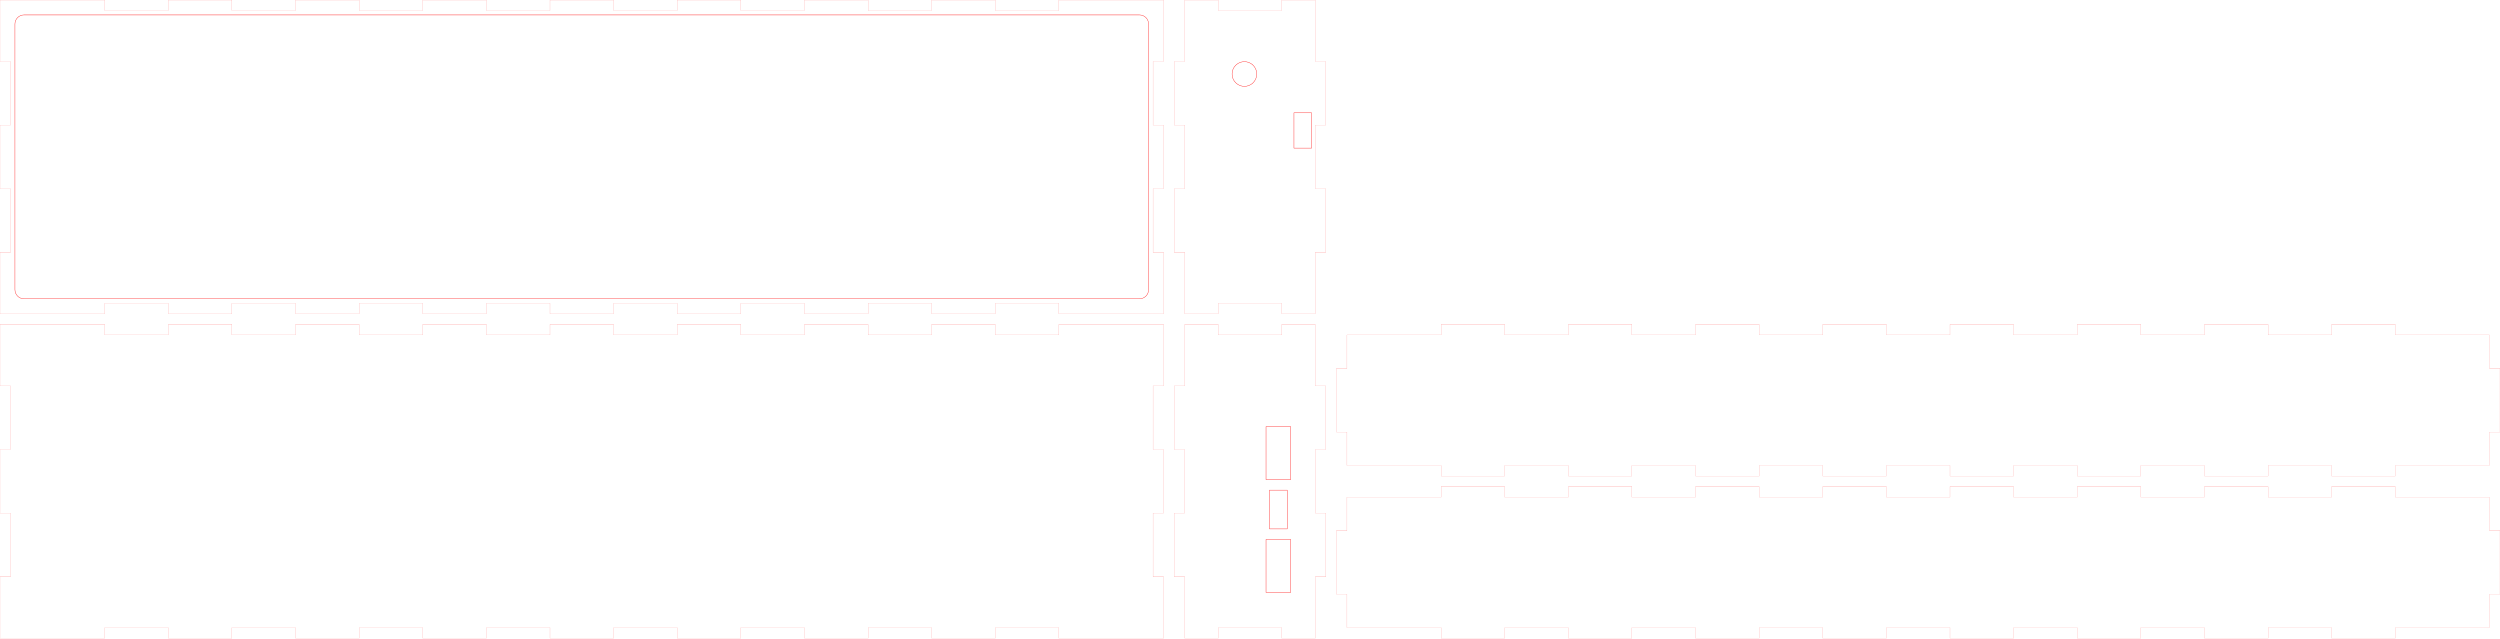
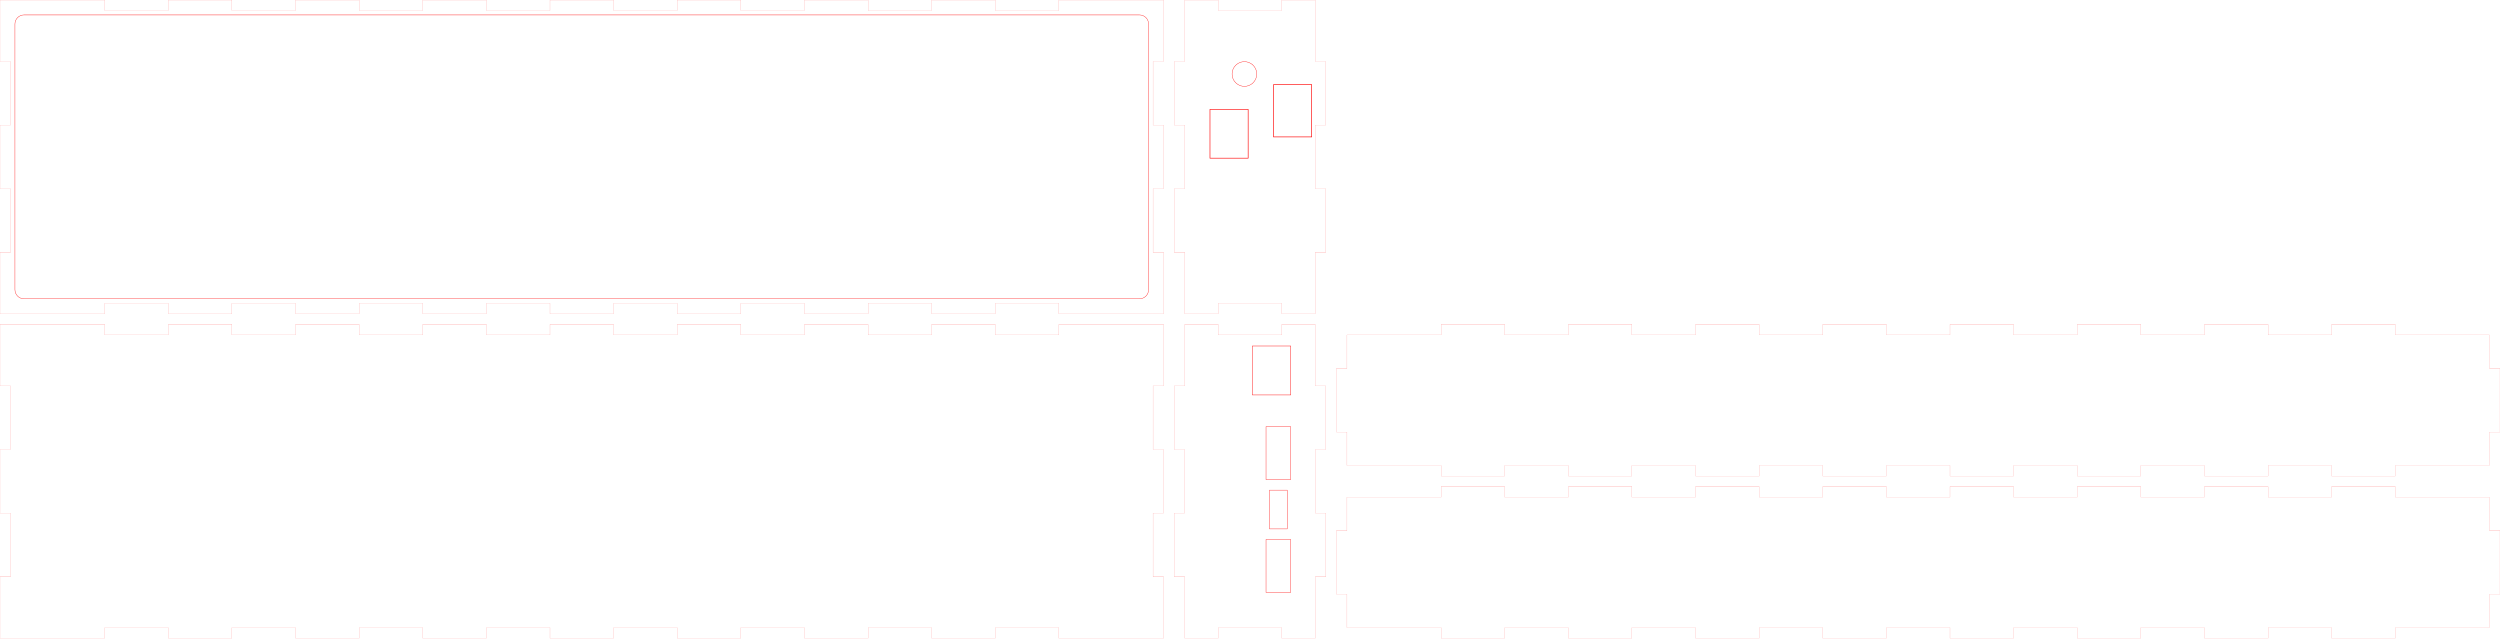
<svg xmlns="http://www.w3.org/2000/svg" width="709mm" height="181mm" viewBox="0 0 709 181" version="1.1" preserveAspectRatio="xMidYMid meet" id="svg908">
  <defs id="defs912" />
  <g id="svgGroup" stroke-linecap="round" fill-rule="evenodd" font-size="9pt" stroke="#000" stroke-width="0.25mm" fill="none" style="stroke:#000;stroke-width:0.25mm;fill:none">
    <path d="M 0 92 L 0 109.44 L 3 109.44 L 3 127.48 L 0 127.48 L 0 145.52 L 3 145.52 L 3 163.56 L 0 163.56 L 0 181 L 29.7 181 L 29.7 178 L 47.74 178 L 47.74 181 L 65.78 181 L 65.78 178 L 83.82 178 L 83.82 181 L 101.86 181 L 101.86 178 L 119.9 178 L 119.9 181 L 137.94 181 L 137.94 178 L 155.98 178 L 155.98 181 L 174.02 181 L 174.02 178 L 192.06 178 L 192.06 181 L 210.1 181 L 210.1 178 L 228.14 178 L 228.14 181 L 246.18 181 L 246.18 178 L 264.22 178 L 264.22 181 L 282.26 181 L 282.26 178 L 300.3 178 L 300.3 181 L 318.34 181 L 330 181 L 330 163.56 L 327 163.56 L 327 145.52 L 330 145.52 L 330 127.48 L 327 127.48 L 327 109.44 L 330 109.44 L 330 92 L 300.3 92 L 300.3 95 L 282.26 95 L 282.26 92 L 264.22 92 L 264.22 95 L 246.18 95 L 246.18 92 L 228.14 92 L 228.14 95 L 210.1 95 L 210.1 92 L 192.06 92 L 192.06 95 L 174.02 95 L 174.02 92 L 155.98 92 L 155.98 95 L 137.94 95 L 137.94 92 L 119.9 92 L 119.9 95 L 101.86 95 L 101.86 92 L 83.82 92 L 83.82 95 L 65.78 95 L 65.78 92 L 47.74 92 L 47.74 95 L 29.7 95 L 29.7 92 L 11.66 92 L 0 92 Z" id="front_outsideCutPath" stroke="#FF0000" stroke-width="0.1" style="stroke:#FF0000;stroke-width:0.1" vector-effect="non-scaling-stroke" />
    <path d="M 336 92 L 336 109.44 L 333 109.44 L 333 127.48 L 336 127.48 L 336 145.52 L 333 145.52 L 333 163.56 L 336 163.56 L 336 181 L 345.48 181 L 345.48 178 L 363.52 178 L 363.52 181 L 373 181 L 373 163.56 L 376 163.56 L 376 145.52 L 373 145.52 L 373 127.48 L 376 127.48 L 376 109.44 L 373 109.44 L 373 92 L 363.52 92 L 363.52 95 L 345.48 95 L 345.48 92 L 336 92 Z" id="left_outsideCutPath" stroke="#FF0000" stroke-width="0.1" style="stroke:#FF0000;stroke-width:0.1" vector-effect="non-scaling-stroke" />
    <path d="M 382 141 L 382 150.48 L 379 150.48 L 379 168.52 L 382 168.52 L 382 178 L 408.7 178 L 408.7 181 L 426.74 181 L 426.74 178 L 444.78 178 L 444.78 181 L 462.82 181 L 462.82 178 L 480.86 178 L 480.86 181 L 498.9 181 L 498.9 178 L 516.94 178 L 516.94 181 L 534.98 181 L 534.98 178 L 553.02 178 L 553.02 181 L 571.06 181 L 571.06 178 L 589.1 178 L 589.1 181 L 607.14 181 L 607.14 178 L 625.18 178 L 625.18 181 L 643.22 181 L 643.22 178 L 661.26 178 L 661.26 181 L 679.3 181 L 679.3 178 L 697.34 178 L 706 178 L 706 168.52 L 709 168.52 L 709 150.48 L 706 150.48 L 706 141 L 679.3 141 L 679.3 138 L 661.26 138 L 661.26 141 L 643.22 141 L 643.22 138 L 625.18 138 L 625.18 141 L 607.14 141 L 607.14 138 L 589.1 138 L 589.1 141 L 571.06 141 L 571.06 138 L 553.02 138 L 553.02 141 L 534.98 141 L 534.98 138 L 516.94 138 L 516.94 141 L 498.9 141 L 498.9 138 L 480.86 138 L 480.86 141 L 462.82 141 L 462.82 138 L 444.78 138 L 444.78 141 L 426.74 141 L 426.74 138 L 408.7 138 L 408.7 141 L 390.66 141 L 382 141 Z" id="top_outsideCutPath" stroke="#FF0000" stroke-width="0.1" style="stroke:#FF0000;stroke-width:0.1" vector-effect="non-scaling-stroke" />
    <path d="M 0 0 L 0 17.44 L 3 17.44 L 3 35.48 L 0 35.48 L 0 53.52 L 3 53.52 L 3 71.56 L 0 71.56 L 0 89 L 29.7 89 L 29.7 86 L 47.74 86 L 47.74 89 L 65.78 89 L 65.78 86 L 83.82 86 L 83.82 89 L 101.86 89 L 101.86 86 L 119.9 86 L 119.9 89 L 137.94 89 L 137.94 86 L 155.98 86 L 155.98 89 L 174.02 89 L 174.02 86 L 192.06 86 L 192.06 89 L 210.1 89 L 210.1 86 L 228.14 86 L 228.14 89 L 246.18 89 L 246.18 86 L 264.22 86 L 264.22 89 L 282.26 89 L 282.26 86 L 300.3 86 L 300.3 89 L 318.34 89 L 330 89 L 330 71.56 L 327 71.56 L 327 53.52 L 330 53.52 L 330 35.48 L 327 35.48 L 327 17.44 L 330 17.44 L 330 0 L 300.3 0 L 300.3 3 L 282.26 3 L 282.26 0 L 264.22 0 L 264.22 3 L 246.18 3 L 246.18 0 L 228.14 0 L 228.14 3 L 210.1 3 L 210.1 0 L 192.06 0 L 192.06 3 L 174.02 3 L 174.02 0 L 155.98 0 L 155.98 3 L 137.94 3 L 137.94 0 L 119.9 0 L 119.9 3 L 101.86 3 L 101.86 0 L 83.82 0 L 83.82 3 L 65.78 3 L 65.78 0 L 47.74 0 L 47.74 3 L 29.7 3 L 29.7 0 L 11.66 0 L 0 0 Z" id="back_outsideCutPath" stroke="#FF0000" stroke-width="0.1" style="stroke:#FF0000;stroke-width:0.1" vector-effect="non-scaling-stroke" />
    <path d="M 336 0 L 336 17.44 L 333 17.44 L 333 35.48 L 336 35.48 L 336 53.52 L 333 53.52 L 333 71.56 L 336 71.56 L 336 89 L 345.48 89 L 345.48 86 L 363.52 86 L 363.52 89 L 373 89 L 373 71.56 L 376 71.56 L 376 53.52 L 373 53.52 L 373 35.48 L 376 35.48 L 376 17.44 L 373 17.44 L 373 0 L 363.52 0 L 363.52 3 L 345.48 3 L 345.48 0 L 336 0 Z" id="right_outsideCutPath" stroke="#FF0000" stroke-width="0.1" style="stroke:#FF0000;stroke-width:0.1;stroke-miterlimit:4;stroke-dasharray:none" vector-effect="non-scaling-stroke" />
    <path d="M 382 95 L 382 104.48 L 379 104.48 L 379 122.52 L 382 122.52 L 382 132 L 408.7 132 L 408.7 135 L 426.74 135 L 426.74 132 L 444.78 132 L 444.78 135 L 462.82 135 L 462.82 132 L 480.86 132 L 480.86 135 L 498.9 135 L 498.9 132 L 516.94 132 L 516.94 135 L 534.98 135 L 534.98 132 L 553.02 132 L 553.02 135 L 571.06 135 L 571.06 132 L 589.1 132 L 589.1 135 L 607.14 135 L 607.14 132 L 625.18 132 L 625.18 135 L 643.22 135 L 643.22 132 L 661.26 132 L 661.26 135 L 679.3 135 L 679.3 132 L 697.34 132 L 706 132 L 706 122.52 L 709 122.52 L 709 104.48 L 706 104.48 L 706 95 L 679.3 95 L 679.3 92 L 661.26 92 L 661.26 95 L 643.22 95 L 643.22 92 L 625.18 92 L 625.18 95 L 607.14 95 L 607.14 92 L 589.1 92 L 589.1 95 L 571.06 95 L 571.06 92 L 553.02 92 L 553.02 95 L 534.98 95 L 534.98 92 L 516.94 92 L 516.94 95 L 498.9 95 L 498.9 92 L 480.86 92 L 480.86 95 L 462.82 95 L 462.82 92 L 444.78 92 L 444.78 95 L 426.74 95 L 426.74 92 L 408.7 92 L 408.7 95 L 390.66 95 L 382 95 Z" id="bottom_outsideCutPath" stroke="#FF0000" stroke-width="0.1" style="stroke:#FF0000;stroke-width:0.1" vector-effect="non-scaling-stroke" />
  </g>
-   <rect style="fill:none;fill-opacity:1;stroke:#ff0000;stroke-width:0.1;stroke-miterlimit:4;stroke-dasharray:none;stroke-opacity:1" id="rect916" width="5" height="10" x="366.965" y="32" />
+   <rect style="fill:none;fill-opacity:1;stroke:#ff0000;stroke-width:0.179;stroke-miterlimit:4;stroke-dasharray:none;stroke-opacity:1" id="rect916" width="10.821" height="14.821" x="361.173" y="24.005" />
  <circle style="fill:none;fill-opacity:1;stroke:#ff0000;stroke-width:0.1;stroke-miterlimit:4;stroke-dasharray:none;stroke-opacity:1" id="path918" cx="352.917" cy="20.989" r="3.5" />
  <rect style="fill:none;stroke:#ff0000;stroke-width:0.1" id="rect23" width="321.5" height="80.5" x="4.236" y="4.233" ry="2.581" />
  <rect style="fill:none;fill-opacity:1;stroke:#ff0000;stroke-width:0.1;stroke-miterlimit:4;stroke-dasharray:none;stroke-opacity:1" id="rect916-2" width="7" height="15" x="359.045" y="153" />
  <rect style="fill:none;fill-opacity:1;stroke:#ff0000;stroke-width:0.1;stroke-miterlimit:4;stroke-dasharray:none;stroke-opacity:1" id="rect916-2-7" width="7" height="15" x="359.045" y="121" />
  <rect style="fill:none;fill-opacity:1;stroke:#ff0000;stroke-width:0.1;stroke-miterlimit:4;stroke-dasharray:none;stroke-opacity:1" id="rect916-2-7-0" width="5" height="11" x="360.045" y="139" />
+   <rect style="fill:none;fill-opacity:1;stroke:#ff0000;stroke-width:0.173;stroke-miterlimit:4;stroke-dasharray:none;stroke-opacity:1" id="rect916-25" width="10.827" height="13.827" x="343.15" y="31.032" />
+   <rect style="fill:none;fill-opacity:1;stroke:#ff0000;stroke-width:0.12;stroke-miterlimit:4;stroke-dasharray:none;stroke-opacity:1" id="rect916-2-7-9" width="10.88" height="13.88" x="355.165" y="98.124" />
</svg>
